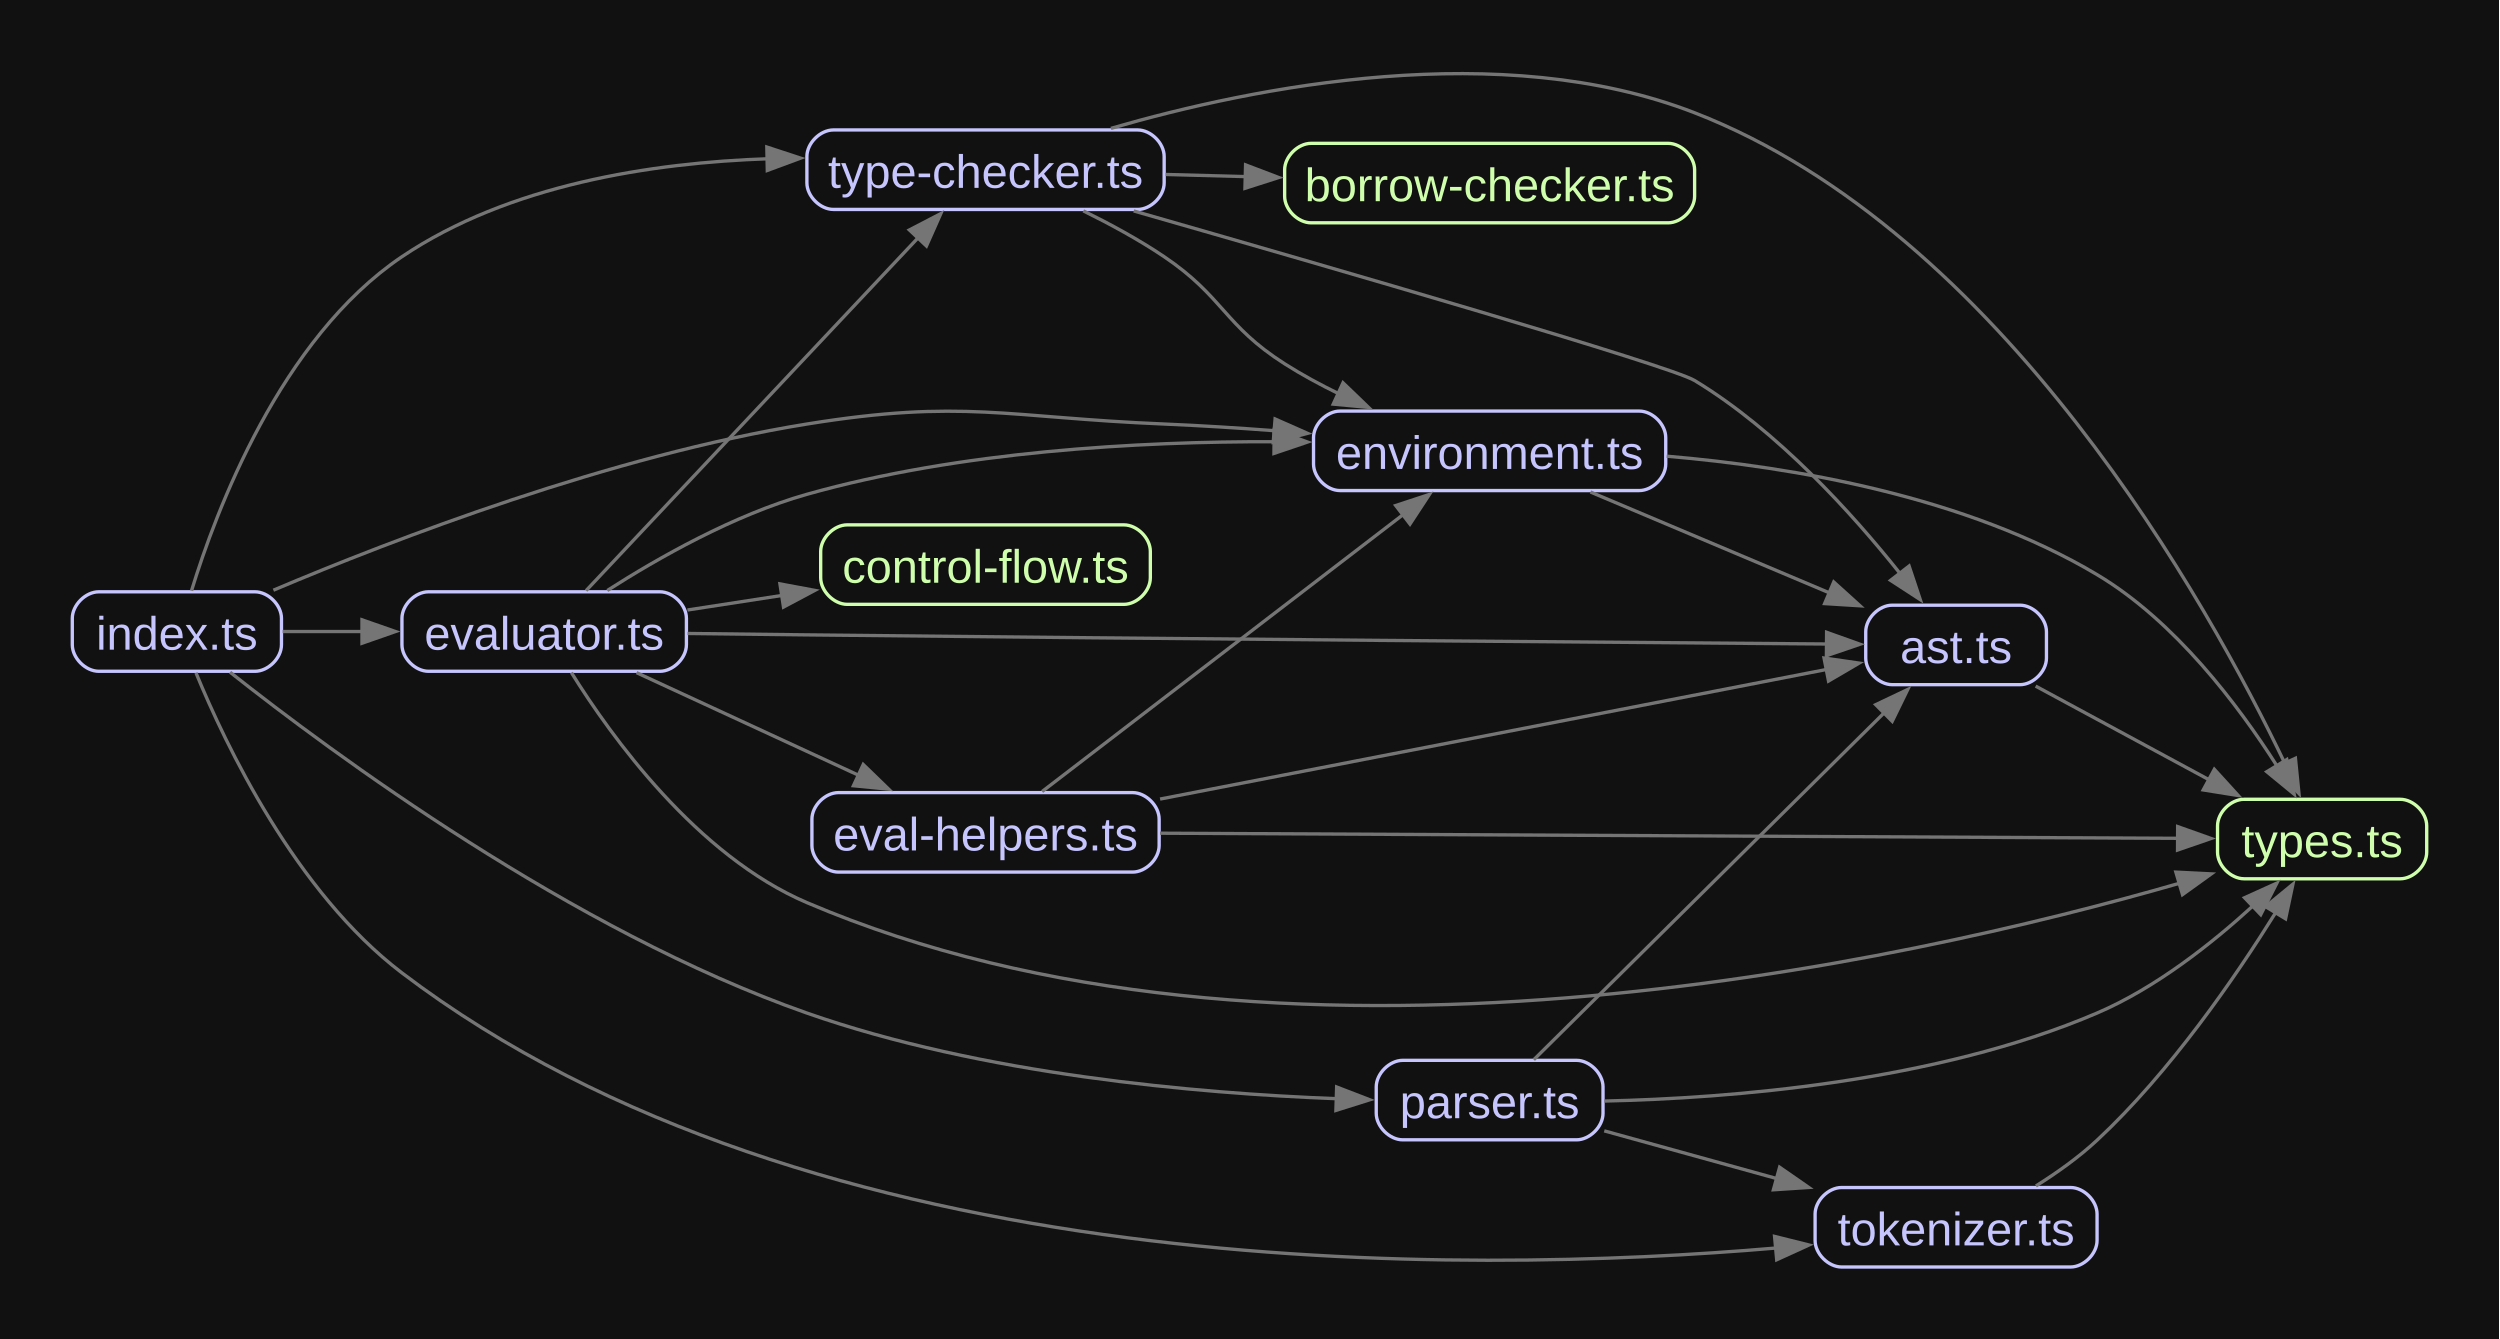
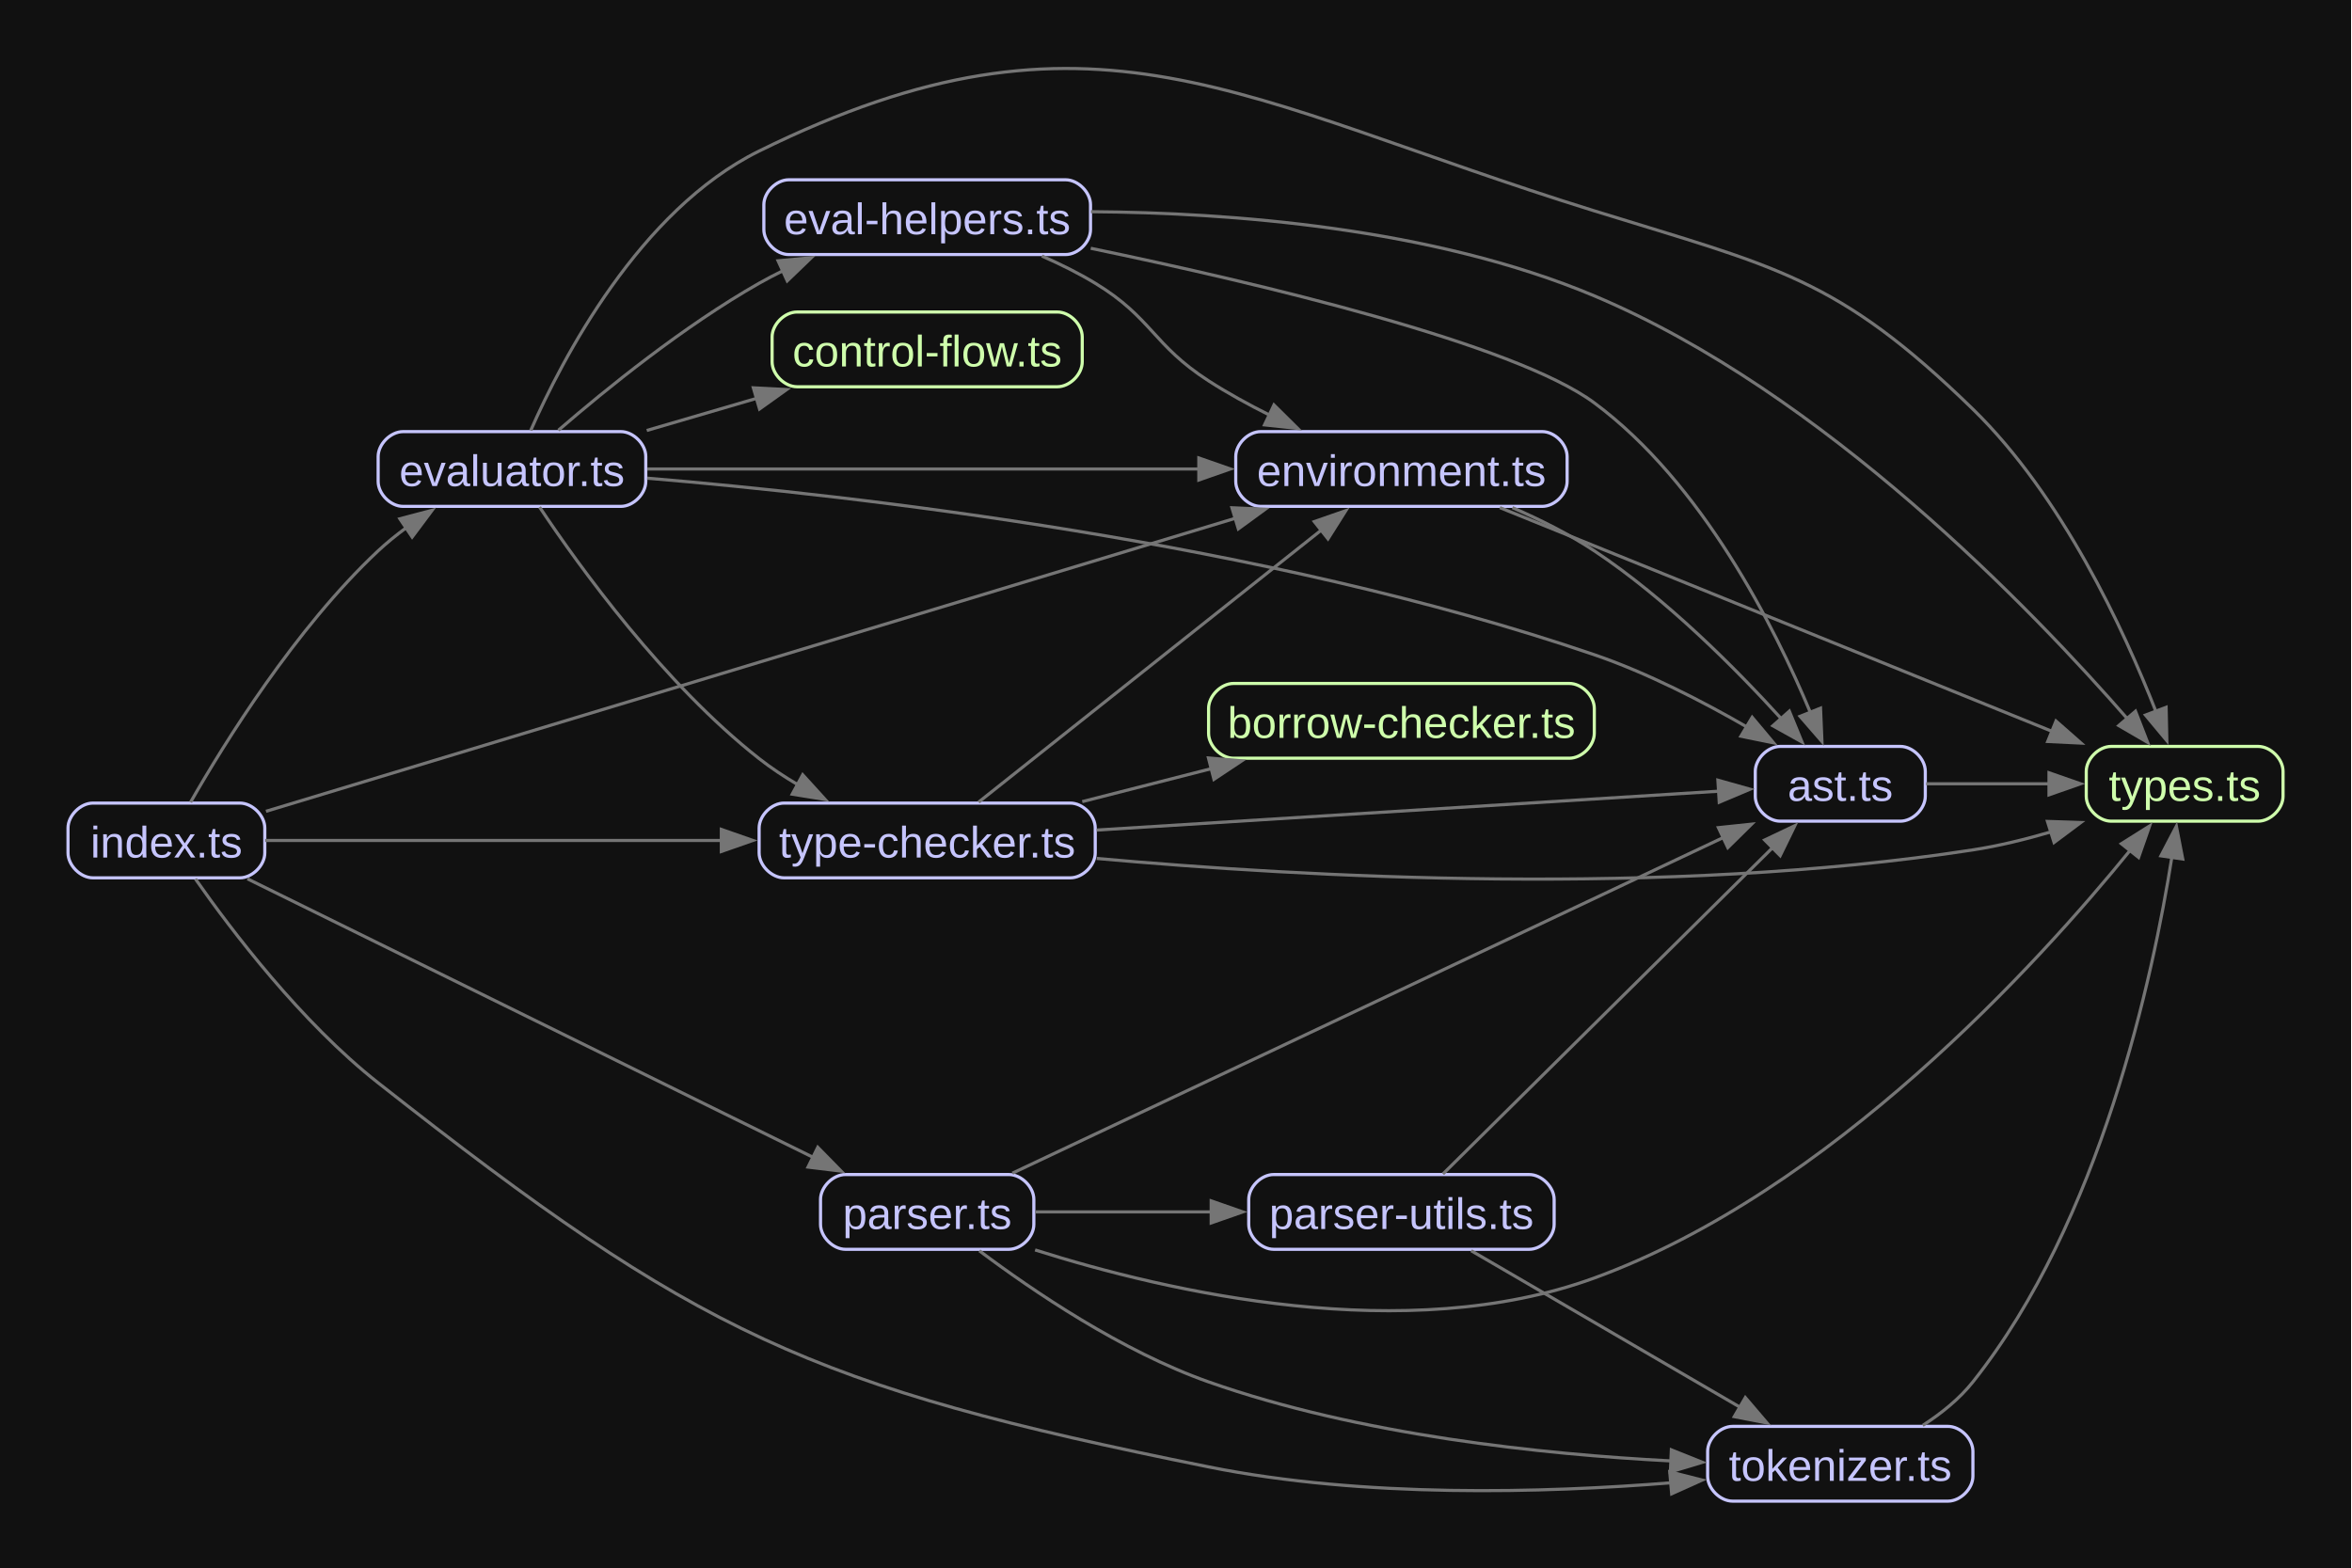
- <svg xmlns="http://www.w3.org/2000/svg" width="747pt" height="400pt" viewBox="0.00 0.00 747.00 400.00">
-   <g id="graph0" class="graph" transform="scale(1 1) rotate(0) translate(21.6 378.58)">
-     <polygon fill="#111111" stroke="none" points="-21.6,21.6 -21.6,-378.58 725.1,-378.58 725.1,21.6 -21.6,21.6" />
+ <svg xmlns="http://www.w3.org/2000/svg" width="747pt" height="498pt" viewBox="0.00 0.00 747.00 498.00">
+   <g id="graph0" class="graph" transform="scale(1 1) rotate(0) translate(21.6 476.86)">
+     <polygon fill="#111111" stroke="none" points="-21.6,21.6 -21.6,-476.86 725.1,-476.86 725.1,21.6 -21.6,21.6" />
    <g id="node1" class="node">
-       <path fill="none" stroke="#c6c5fe" d="M581.96,-197.75C581.96,-197.75 543.79,-197.75 543.79,-197.75 539.83,-197.75 535.88,-193.79 535.88,-189.83 535.88,-189.83 535.88,-181.92 535.88,-181.92 535.88,-177.96 539.83,-174 543.79,-174 543.79,-174 581.96,-174 581.96,-174 585.92,-174 589.88,-177.96 589.88,-181.92 589.88,-181.92 589.88,-189.83 589.88,-189.83 589.88,-193.79 585.92,-197.75 581.96,-197.75" />
-       <text xml:space="preserve" text-anchor="middle" x="562.88" y="-180.45" font-family="Arial" font-size="14.00" fill="#c6c5fe">ast.ts</text>
+       <path fill="none" stroke="#c6c5fe" d="M581.96,-239.75C581.96,-239.75 543.79,-239.75 543.79,-239.75 539.83,-239.75 535.88,-235.79 535.88,-231.83 535.88,-231.83 535.88,-223.92 535.88,-223.92 535.88,-219.96 539.83,-216 543.79,-216 543.79,-216 581.96,-216 581.96,-216 585.92,-216 589.88,-219.96 589.88,-223.92 589.88,-223.92 589.88,-231.83 589.88,-231.83 589.88,-235.79 585.92,-239.75 581.96,-239.75" />
+       <text xml:space="preserve" text-anchor="middle" x="562.88" y="-222.45" font-family="Arial" font-size="14.00" fill="#c6c5fe">ast.ts</text>
    </g>
    <g id="node2" class="node">
-       <path fill="none" stroke="#cfffac" d="M695.58,-139.75C695.58,-139.75 648.92,-139.75 648.92,-139.75 644.96,-139.75 641,-135.79 641,-131.83 641,-131.83 641,-123.92 641,-123.92 641,-119.96 644.96,-116 648.92,-116 648.92,-116 695.58,-116 695.58,-116 699.54,-116 703.5,-119.96 703.5,-123.92 703.5,-123.92 703.5,-131.83 703.5,-131.83 703.5,-135.79 699.54,-139.75 695.58,-139.75" />
-       <text xml:space="preserve" text-anchor="middle" x="672.25" y="-122.45" font-family="Arial" font-size="14.00" fill="#cfffac">types.ts</text>
+       <path fill="none" stroke="#cfffac" d="M695.58,-239.75C695.58,-239.75 648.92,-239.75 648.92,-239.75 644.96,-239.75 641,-235.79 641,-231.83 641,-231.83 641,-223.92 641,-223.92 641,-219.96 644.96,-216 648.92,-216 648.92,-216 695.58,-216 695.58,-216 699.54,-216 703.5,-219.96 703.5,-223.92 703.5,-223.92 703.5,-231.83 703.5,-231.83 703.5,-235.79 699.54,-239.75 695.58,-239.75" />
+       <text xml:space="preserve" text-anchor="middle" x="672.25" y="-222.45" font-family="Arial" font-size="14.00" fill="#cfffac">types.ts</text>
    </g>
    <g id="edge1" class="edge">
-       <path fill="none" stroke="#757575" d="M586.65,-173.57C601.74,-165.42 621.77,-154.6 638.55,-145.54" />
-       <polygon fill="#757575" stroke="#757575" points="640.04,-148.71 647.18,-140.88 636.72,-142.55 640.04,-148.71" />
+       <path fill="none" stroke="#757575" d="M590.14,-227.88C601.95,-227.88 616.19,-227.88 629.41,-227.88" />
+       <polygon fill="#757575" stroke="#757575" points="629.17,-231.38 639.17,-227.88 629.17,-224.38 629.17,-231.38" />
    </g>
    <g id="node3" class="node">
-       <path fill="none" stroke="#cfffac" d="M476.83,-335.75C476.83,-335.75 370.17,-335.75 370.17,-335.75 366.21,-335.75 362.25,-331.79 362.25,-327.83 362.25,-327.83 362.25,-319.92 362.25,-319.92 362.25,-315.96 366.21,-312 370.17,-312 370.17,-312 476.83,-312 476.83,-312 480.79,-312 484.75,-315.96 484.75,-319.92 484.75,-319.92 484.75,-327.83 484.75,-327.83 484.75,-331.79 480.79,-335.75 476.83,-335.75" />
-       <text xml:space="preserve" text-anchor="middle" x="423.5" y="-318.45" font-family="Arial" font-size="14.00" fill="#cfffac">borrow-checker.ts</text>
+       <path fill="none" stroke="#cfffac" d="M476.83,-259.75C476.83,-259.75 370.17,-259.75 370.17,-259.75 366.21,-259.75 362.25,-255.79 362.25,-251.83 362.25,-251.83 362.25,-243.92 362.25,-243.92 362.25,-239.96 366.21,-236 370.17,-236 370.17,-236 476.83,-236 476.83,-236 480.79,-236 484.75,-239.96 484.75,-243.92 484.75,-243.92 484.75,-251.83 484.75,-251.83 484.75,-255.79 480.79,-259.75 476.83,-259.75" />
+       <text xml:space="preserve" text-anchor="middle" x="423.5" y="-242.45" font-family="Arial" font-size="14.00" fill="#cfffac">borrow-checker.ts</text>
    </g>
    <g id="node4" class="node">
-       <path fill="none" stroke="#cfffac" d="M314.21,-221.75C314.21,-221.75 231.54,-221.75 231.54,-221.75 227.58,-221.75 223.62,-217.79 223.62,-213.83 223.62,-213.83 223.62,-205.92 223.62,-205.92 223.62,-201.96 227.58,-198 231.54,-198 231.54,-198 314.21,-198 314.21,-198 318.17,-198 322.12,-201.96 322.12,-205.92 322.12,-205.92 322.12,-213.83 322.12,-213.83 322.12,-217.79 318.17,-221.75 314.21,-221.75" />
-       <text xml:space="preserve" text-anchor="middle" x="272.88" y="-204.45" font-family="Arial" font-size="14.00" fill="#cfffac">control-flow.ts</text>
+       <path fill="none" stroke="#cfffac" d="M314.21,-377.75C314.21,-377.75 231.54,-377.75 231.54,-377.75 227.58,-377.75 223.62,-373.79 223.62,-369.83 223.62,-369.83 223.62,-361.92 223.62,-361.92 223.62,-357.96 227.58,-354 231.54,-354 231.54,-354 314.21,-354 314.21,-354 318.17,-354 322.12,-357.96 322.12,-361.92 322.12,-361.92 322.12,-369.83 322.12,-369.83 322.12,-373.79 318.17,-377.75 314.21,-377.75" />
+       <text xml:space="preserve" text-anchor="middle" x="272.88" y="-360.45" font-family="Arial" font-size="14.00" fill="#cfffac">control-flow.ts</text>
    </g>
    <g id="node5" class="node">
-       <path fill="none" stroke="#c6c5fe" d="M468.21,-255.75C468.21,-255.75 378.79,-255.75 378.79,-255.75 374.83,-255.75 370.88,-251.79 370.88,-247.83 370.88,-247.83 370.88,-239.92 370.88,-239.92 370.88,-235.96 374.83,-232 378.79,-232 378.79,-232 468.21,-232 468.21,-232 472.17,-232 476.12,-235.96 476.12,-239.92 476.12,-239.92 476.12,-247.83 476.12,-247.83 476.12,-251.79 472.17,-255.75 468.21,-255.75" />
-       <text xml:space="preserve" text-anchor="middle" x="423.5" y="-238.45" font-family="Arial" font-size="14.00" fill="#c6c5fe">environment.ts</text>
+       <path fill="none" stroke="#c6c5fe" d="M468.21,-339.75C468.21,-339.75 378.79,-339.75 378.79,-339.75 374.83,-339.75 370.88,-335.79 370.88,-331.83 370.88,-331.83 370.88,-323.92 370.88,-323.92 370.88,-319.96 374.83,-316 378.79,-316 378.79,-316 468.21,-316 468.21,-316 472.17,-316 476.12,-319.96 476.12,-323.92 476.12,-323.92 476.12,-331.83 476.12,-331.83 476.12,-335.79 472.17,-339.75 468.21,-339.75" />
+       <text xml:space="preserve" text-anchor="middle" x="423.5" y="-322.45" font-family="Arial" font-size="14.00" fill="#c6c5fe">environment.ts</text>
    </g>
    <g id="edge2" class="edge">
-       <path fill="none" stroke="#757575" d="M453.63,-231.57C474.48,-222.77 502.7,-210.86 525.1,-201.4" />
-       <polygon fill="#757575" stroke="#757575" points="526.32,-204.68 534.18,-197.57 523.6,-198.23 526.32,-204.68" />
+       <path fill="none" stroke="#757575" d="M458.75,-315.6C467.55,-311.79 476.78,-307.17 484.75,-301.88 507.58,-286.72 529.73,-264.43 544.39,-248.28" />
+       <polygon fill="#757575" stroke="#757575" points="546.7,-250.95 550.72,-241.15 541.46,-246.3 546.7,-250.95" />
    </g>
    <g id="edge3" class="edge">
-       <path fill="none" stroke="#757575" d="M476.39,-242.27C514.35,-239.04 565.85,-230.22 605,-206.88 628.26,-193.01 647.17,-167.94 658.74,-149.75" />
-       <polygon fill="#757575" stroke="#757575" points="661.7,-151.63 663.9,-141.27 655.72,-147.99 661.7,-151.63" />
+       <path fill="none" stroke="#757575" d="M454.76,-315.61C498.78,-297.77 580.64,-264.6 630.11,-244.55" />
+       <polygon fill="#757575" stroke="#757575" points="631.39,-247.81 639.34,-240.81 628.76,-241.32 631.39,-247.81" />
    </g>
    <g id="node6" class="node">
-       <path fill="none" stroke="#c6c5fe" d="M316.83,-141.75C316.83,-141.75 228.92,-141.75 228.92,-141.75 224.96,-141.75 221,-137.79 221,-133.83 221,-133.83 221,-125.92 221,-125.92 221,-121.96 224.96,-118 228.92,-118 228.92,-118 316.83,-118 316.83,-118 320.79,-118 324.75,-121.96 324.75,-125.92 324.75,-125.92 324.75,-133.83 324.75,-133.83 324.75,-137.79 320.79,-141.75 316.83,-141.75" />
-       <text xml:space="preserve" text-anchor="middle" x="272.88" y="-124.45" font-family="Arial" font-size="14.00" fill="#c6c5fe">eval-helpers.ts</text>
+       <path fill="none" stroke="#c6c5fe" d="M316.83,-419.75C316.83,-419.75 228.92,-419.75 228.92,-419.75 224.96,-419.75 221,-415.79 221,-411.83 221,-411.83 221,-403.92 221,-403.92 221,-399.96 224.96,-396 228.92,-396 228.92,-396 316.83,-396 316.83,-396 320.79,-396 324.75,-399.96 324.75,-403.92 324.75,-403.92 324.75,-411.83 324.75,-411.83 324.75,-415.79 320.79,-419.75 316.83,-419.75" />
+       <text xml:space="preserve" text-anchor="middle" x="272.88" y="-402.45" font-family="Arial" font-size="14.00" fill="#c6c5fe">eval-helpers.ts</text>
    </g>
    <g id="edge4" class="edge">
-       <path fill="none" stroke="#757575" d="M325.03,-139.82C382.17,-150.93 473.29,-168.65 524.25,-178.56" />
-       <polygon fill="#757575" stroke="#757575" points="523.42,-181.96 533.9,-180.44 524.76,-175.09 523.42,-181.96" />
+       <path fill="none" stroke="#757575" d="M324.83,-397.99C378.75,-386.78 459.48,-367.61 484.75,-348.88 519.07,-323.43 542.02,-277.77 553.43,-250.4" />
+       <polygon fill="#757575" stroke="#757575" points="556.6,-251.9 557.05,-241.31 550.1,-249.31 556.6,-251.9" />
    </g>
    <g id="edge6" class="edge">
-       <path fill="none" stroke="#757575" d="M325.01,-129.62C404.5,-129.22 556.18,-128.45 629.5,-128.09" />
-       <polygon fill="#757575" stroke="#757575" points="629.08,-131.59 639.06,-128.04 629.05,-124.59 629.08,-131.59" />
+       <path fill="none" stroke="#757575" d="M324.87,-409.61C368.87,-409.32 433.27,-404.54 484.75,-382.88 557.77,-352.14 624.22,-282.84 654.29,-248.27" />
+       <polygon fill="#757575" stroke="#757575" points="656.64,-250.92 660.48,-241.04 651.32,-246.37 656.64,-250.92" />
    </g>
    <g id="edge5" class="edge">
-       <path fill="none" stroke="#757575" d="M289.78,-142.07C315.7,-161.96 367.25,-201.49 397.91,-225.02" />
-       <polygon fill="#757575" stroke="#757575" points="395.44,-227.53 405.51,-230.84 399.7,-221.98 395.44,-227.53" />
+       <path fill="none" stroke="#757575" d="M309.3,-395.53C315.13,-392.98 320.98,-390.08 326.25,-386.88 344.29,-375.91 344.51,-367.32 362.25,-355.88 368.29,-351.98 374.97,-348.32 381.6,-345.01" />
+       <polygon fill="#757575" stroke="#757575" points="383.01,-348.22 390.54,-340.77 380.01,-341.89 383.01,-348.22" />
    </g>
    <g id="node7" class="node">
-       <path fill="none" stroke="#c6c5fe" d="M175.58,-201.75C175.58,-201.75 106.42,-201.75 106.42,-201.75 102.46,-201.75 98.5,-197.79 98.5,-193.83 98.5,-193.83 98.5,-185.92 98.5,-185.92 98.5,-181.96 102.46,-178 106.42,-178 106.42,-178 175.58,-178 175.58,-178 179.54,-178 183.5,-181.96 183.5,-185.92 183.5,-185.92 183.5,-193.83 183.5,-193.83 183.5,-197.79 179.54,-201.75 175.58,-201.75" />
-       <text xml:space="preserve" text-anchor="middle" x="141" y="-184.45" font-family="Arial" font-size="14.00" fill="#c6c5fe">evaluator.ts</text>
+       <path fill="none" stroke="#c6c5fe" d="M175.58,-339.75C175.58,-339.75 106.42,-339.75 106.42,-339.75 102.46,-339.75 98.5,-335.79 98.5,-331.83 98.5,-331.83 98.5,-323.92 98.5,-323.92 98.5,-319.96 102.46,-316 106.42,-316 106.42,-316 175.58,-316 175.58,-316 179.54,-316 183.5,-319.96 183.5,-323.92 183.5,-323.92 183.5,-331.83 183.5,-331.83 183.5,-335.79 179.54,-339.75 175.58,-339.75" />
+       <text xml:space="preserve" text-anchor="middle" x="141" y="-322.45" font-family="Arial" font-size="14.00" fill="#c6c5fe">evaluator.ts</text>
    </g>
    <g id="edge7" class="edge">
-       <path fill="none" stroke="#757575" d="M183.83,-189.3C195.39,-189.15 207.93,-189 219.5,-188.88 330.34,-187.67 461.37,-186.63 524.37,-186.15" />
-       <polygon fill="#757575" stroke="#757575" points="524.19,-189.65 534.16,-186.08 524.13,-182.65 524.19,-189.65" />
+       <path fill="none" stroke="#757575" d="M183.94,-324.96C249.62,-319.46 380.06,-304.68 484.75,-268.88 501.61,-263.11 519.24,-254 533.38,-245.83" />
+       <polygon fill="#757575" stroke="#757575" points="534.89,-249 541.7,-240.88 531.31,-242.99 534.89,-249" />
    </g>
    <g id="edge12" class="edge">
-       <path fill="none" stroke="#757575" d="M149.13,-177.6C160.94,-158.63 186.57,-122.94 219.5,-108.88 359.8,-48.94 547.46,-90.96 629.69,-114.68" />
-       <polygon fill="#757575" stroke="#757575" points="628.55,-117.99 639.13,-117.46 630.53,-111.27 628.55,-117.99" />
+       <path fill="none" stroke="#757575" d="M146.97,-340.14C156.88,-362.68 181.44,-410.11 219.5,-428.88 325.5,-481.15 371.87,-444.91 484.75,-409.88 542.37,-391.99 561.8,-388.99 605,-346.88 633.34,-319.25 652.94,-276.88 663.12,-250.86" />
+       <polygon fill="#757575" stroke="#757575" points="666.36,-252.17 666.59,-241.58 659.81,-249.71 666.36,-252.17" />
    </g>
    <g id="edge8" class="edge">
-       <path fill="none" stroke="#757575" d="M183.81,-196.31C192.87,-197.71 202.62,-199.21 212.22,-200.69" />
-       <polygon fill="#757575" stroke="#757575" points="211.45,-204.11 221.87,-202.17 212.51,-197.19 211.45,-204.11" />
+       <path fill="none" stroke="#757575" d="M183.81,-340.11C194.93,-343.36 207.1,-346.92 218.75,-350.33" />
+       <polygon fill="#757575" stroke="#757575" points="217.67,-353.66 228.25,-353.11 219.63,-346.94 217.67,-353.66" />
    </g>
    <g id="edge9" class="edge">
-       <path fill="none" stroke="#757575" d="M159.86,-202.14C175,-211.83 197.67,-224.71 219.5,-230.88 265.07,-243.75 318.59,-246.7 359.23,-246.6" />
-       <polygon fill="#757575" stroke="#757575" points="359.13,-250.1 369.09,-246.5 359.06,-243.1 359.13,-250.1" />
+       <path fill="none" stroke="#757575" d="M183.99,-327.88C230.41,-327.88 305.68,-327.88 359.25,-327.88" />
+       <polygon fill="#757575" stroke="#757575" points="359.15,-331.38 369.15,-327.88 359.15,-324.38 359.15,-331.38" />
    </g>
    <g id="edge10" class="edge">
-       <path fill="none" stroke="#757575" d="M168.6,-177.59C187.77,-168.73 213.89,-156.66 235.06,-146.88" />
-       <polygon fill="#757575" stroke="#757575" points="236.33,-150.15 243.94,-142.78 233.4,-143.8 236.33,-150.15" />
+       <path fill="none" stroke="#757575" d="M155.76,-340.19C170.66,-353.07 195.53,-373.27 219.5,-386.88 221.96,-388.27 224.53,-389.62 227.16,-390.91" />
+       <polygon fill="#757575" stroke="#757575" points="225.52,-394.01 236.07,-394.99 228.43,-387.64 225.52,-394.01" />
    </g>
    <g id="node8" class="node">
-       <path fill="none" stroke="#c6c5fe" d="M318.33,-339.75C318.33,-339.75 227.42,-339.75 227.42,-339.75 223.46,-339.75 219.5,-335.79 219.5,-331.83 219.5,-331.83 219.5,-323.92 219.5,-323.92 219.5,-319.96 223.46,-316 227.42,-316 227.42,-316 318.33,-316 318.33,-316 322.29,-316 326.25,-319.96 326.25,-323.92 326.25,-323.92 326.25,-331.83 326.25,-331.83 326.25,-335.79 322.29,-339.75 318.33,-339.75" />
-       <text xml:space="preserve" text-anchor="middle" x="272.88" y="-322.45" font-family="Arial" font-size="14.00" fill="#c6c5fe">type-checker.ts</text>
+       <path fill="none" stroke="#c6c5fe" d="M318.33,-221.75C318.33,-221.75 227.42,-221.75 227.42,-221.75 223.46,-221.75 219.5,-217.79 219.5,-213.83 219.5,-213.83 219.5,-205.92 219.5,-205.92 219.5,-201.96 223.46,-198 227.42,-198 227.42,-198 318.33,-198 318.33,-198 322.29,-198 326.25,-201.96 326.25,-205.92 326.25,-205.92 326.25,-213.83 326.25,-213.83 326.25,-217.79 322.29,-221.75 318.33,-221.75" />
+       <text xml:space="preserve" text-anchor="middle" x="272.88" y="-204.45" font-family="Arial" font-size="14.00" fill="#c6c5fe">type-checker.ts</text>
    </g>
    <g id="edge11" class="edge">
-       <path fill="none" stroke="#757575" d="M153.53,-202.12C175.92,-225.91 225.49,-278.59 252.84,-307.65" />
-       <polygon fill="#757575" stroke="#757575" points="250.12,-309.87 259.52,-314.75 255.22,-305.07 250.12,-309.87" />
-     </g>
-     <g id="edge22" class="edge">
-       <path fill="none" stroke="#757575" d="M317.15,-315.55C376.69,-298.5 477.41,-269.31 484.75,-264.88 509.52,-249.9 531.91,-225.09 546.1,-207.27" />
-       <polygon fill="#757575" stroke="#757575" points="548.84,-209.45 552.18,-199.4 543.3,-205.17 548.84,-209.45" />
+       <path fill="none" stroke="#757575" d="M149.77,-315.77C162.46,-296.75 189.28,-259.61 219.5,-235.88 223.27,-232.91 227.44,-230.16 231.72,-227.63" />
+       <polygon fill="#757575" stroke="#757575" points="233.34,-230.74 240.47,-222.9 230.01,-224.58 233.34,-230.74" />
    </g>
    <g id="edge25" class="edge">
-       <path fill="none" stroke="#757575" d="M310.34,-340.22C353.52,-352.74 426.89,-367.35 484.75,-344.88 576.7,-309.16 638.22,-198.28 661.19,-150.34" />
-       <polygon fill="#757575" stroke="#757575" points="664.27,-152.01 665.33,-141.46 657.93,-149.05 664.27,-152.01" />
+       <path fill="none" stroke="#757575" d="M326.7,-213.18C383.98,-216.76 473.95,-222.38 524.39,-225.53" />
+       <polygon fill="#757575" stroke="#757575" points="524.01,-229.02 534.21,-226.15 524.44,-222.03 524.01,-229.02" />
    </g>
-     <g id="edge23" class="edge">
-       <path fill="none" stroke="#757575" d="M326.69,-326.45C334.46,-326.24 342.57,-326.03 350.65,-325.81" />
-       <polygon fill="#757575" stroke="#757575" points="350.58,-329.31 360.48,-325.54 350.39,-322.31 350.58,-329.31" />
+     <g id="edge28" class="edge">
+       <path fill="none" stroke="#757575" d="M326.73,-204.16C392.41,-198.25 507.71,-191.82 605,-206.88 613.2,-208.14 621.77,-210.24 629.93,-212.64" />
+       <polygon fill="#757575" stroke="#757575" points="628.68,-215.92 639.27,-215.58 630.78,-209.24 628.68,-215.92" />
    </g>
-     <g id="edge24" class="edge">
-       <path fill="none" stroke="#757575" d="M302.1,-315.57C310.15,-311.61 318.76,-306.93 326.25,-301.88 343.99,-289.9 344.19,-281.37 362.25,-269.88 367.36,-266.62 372.94,-263.6 378.58,-260.86" />
-       <polygon fill="#757575" stroke="#757575" points="379.69,-264.2 387.32,-256.85 376.77,-257.83 379.69,-264.2" />
+     <g id="edge26" class="edge">
+       <path fill="none" stroke="#757575" d="M322.13,-222.21C335.3,-225.58 349.73,-229.27 363.44,-232.77" />
+       <polygon fill="#757575" stroke="#757575" points="362.21,-236.07 372.77,-235.16 363.95,-229.29 362.21,-236.07" />
+     </g>
+     <g id="edge27" class="edge">
+       <path fill="none" stroke="#757575" d="M289.22,-222.06C315.03,-242.55 367.33,-284.07 398.18,-308.57" />
+       <polygon fill="#757575" stroke="#757575" points="395.82,-311.16 405.83,-314.64 400.17,-305.68 395.82,-311.16" />
    </g>
    <g id="node9" class="node">
-       <path fill="none" stroke="#c6c5fe" d="M54.58,-201.75C54.58,-201.75 7.92,-201.75 7.92,-201.75 3.96,-201.75 0,-197.79 0,-193.83 0,-193.83 0,-185.92 0,-185.92 0,-181.96 3.96,-178 7.92,-178 7.92,-178 54.58,-178 54.58,-178 58.54,-178 62.5,-181.96 62.5,-185.92 62.5,-185.92 62.5,-193.83 62.5,-193.83 62.5,-197.79 58.54,-201.75 54.58,-201.75" />
-       <text xml:space="preserve" text-anchor="middle" x="31.25" y="-184.45" font-family="Arial" font-size="14.00" fill="#c6c5fe">index.ts</text>
+       <path fill="none" stroke="#c6c5fe" d="M54.58,-221.75C54.58,-221.75 7.92,-221.75 7.92,-221.75 3.96,-221.75 0,-217.79 0,-213.83 0,-213.83 0,-205.92 0,-205.92 0,-201.96 3.96,-198 7.92,-198 7.92,-198 54.58,-198 54.58,-198 58.54,-198 62.5,-201.96 62.5,-205.92 62.5,-205.92 62.5,-213.83 62.5,-213.83 62.5,-217.79 58.54,-221.75 54.58,-221.75" />
+       <text xml:space="preserve" text-anchor="middle" x="31.25" y="-204.45" font-family="Arial" font-size="14.00" fill="#c6c5fe">index.ts</text>
    </g>
    <g id="edge13" class="edge">
-       <path fill="none" stroke="#757575" d="M60.09,-202.23C96.06,-217.45 161.01,-242.44 219.5,-251.88 266.34,-259.43 278.85,-253.84 326.25,-251.88 336.94,-251.43 348.29,-250.71 359.29,-249.88" />
-       <polygon fill="#757575" stroke="#757575" points="359.4,-253.38 369.09,-249.1 358.84,-246.41 359.4,-253.38" />
+       <path fill="none" stroke="#757575" d="M62.87,-219.13C129.53,-239.29 288.37,-287.32 370.83,-312.25" />
+       <polygon fill="#757575" stroke="#757575" points="369.67,-315.56 380.25,-315.1 371.7,-308.86 369.67,-315.56" />
    </g>
    <g id="edge14" class="edge">
-       <path fill="none" stroke="#757575" d="M62.84,-189.88C70.28,-189.88 78.46,-189.88 86.62,-189.88" />
-       <polygon fill="#757575" stroke="#757575" points="86.56,-193.38 96.56,-189.88 86.56,-186.38 86.56,-193.38" />
+       <path fill="none" stroke="#757575" d="M38.93,-222.04C49.66,-240.81 72.22,-277.24 98.5,-301.88 101.23,-304.43 104.25,-306.88 107.37,-309.18" />
+       <polygon fill="#757575" stroke="#757575" points="105.39,-312.06 115.64,-314.75 109.3,-306.26 105.39,-312.06" />
    </g>
    <g id="edge17" class="edge">
-       <path fill="none" stroke="#757575" d="M35.63,-202.09C42.85,-225.7 62.15,-277.39 98.5,-301.88 130.39,-323.35 173.03,-329.97 208.04,-331.15" />
-       <polygon fill="#757575" stroke="#757575" points="207.53,-334.64 217.6,-331.33 207.67,-327.65 207.53,-334.64" />
+       <path fill="none" stroke="#757575" d="M62.6,-209.88C98.9,-209.88 160.65,-209.88 207.7,-209.88" />
+       <polygon fill="#757575" stroke="#757575" points="207.5,-213.38 217.5,-209.88 207.5,-206.38 207.5,-213.38" />
    </g>
    <g id="node10" class="node">
-       <path fill="none" stroke="#c6c5fe" d="M449.46,-61.75C449.46,-61.75 397.54,-61.75 397.54,-61.75 393.58,-61.75 389.62,-57.79 389.62,-53.83 389.62,-53.83 389.62,-45.92 389.62,-45.92 389.62,-41.96 393.58,-38 397.54,-38 397.54,-38 449.46,-38 449.46,-38 453.42,-38 457.38,-41.96 457.38,-45.92 457.38,-45.92 457.38,-53.83 457.38,-53.83 457.38,-57.79 453.42,-61.75 449.46,-61.75" />
-       <text xml:space="preserve" text-anchor="middle" x="423.5" y="-44.45" font-family="Arial" font-size="14.00" fill="#c6c5fe">parser.ts</text>
+       <path fill="none" stroke="#c6c5fe" d="M298.83,-103.75C298.83,-103.75 246.92,-103.75 246.92,-103.75 242.96,-103.75 239,-99.79 239,-95.83 239,-95.83 239,-87.92 239,-87.92 239,-83.96 242.96,-80 246.92,-80 246.92,-80 298.83,-80 298.83,-80 302.79,-80 306.75,-83.96 306.75,-87.92 306.75,-87.92 306.75,-95.83 306.75,-95.83 306.75,-99.79 302.79,-103.75 298.83,-103.75" />
+       <text xml:space="preserve" text-anchor="middle" x="272.88" y="-86.45" font-family="Arial" font-size="14.00" fill="#c6c5fe">parser.ts</text>
    </g>
    <g id="edge15" class="edge">
-       <path fill="none" stroke="#757575" d="M47.15,-177.72C77.48,-153.72 149.46,-100.42 219.5,-75.88 271.8,-57.54 335.72,-51.9 377.69,-50.29" />
-       <polygon fill="#757575" stroke="#757575" points="377.79,-53.78 387.67,-49.97 377.57,-46.79 377.79,-53.78" />
+       <path fill="none" stroke="#757575" d="M56.99,-197.69C99.77,-176.63 187.68,-133.34 236.76,-109.16" />
+       <polygon fill="#757575" stroke="#757575" points="238.13,-112.4 245.55,-104.84 235.03,-106.12 238.13,-112.4" />
    </g>
    <g id="node11" class="node">
      <path fill="none" stroke="#c6c5fe" d="M597.08,-23.75C597.08,-23.75 528.67,-23.75 528.67,-23.75 524.71,-23.75 520.75,-19.79 520.75,-15.83 520.75,-15.83 520.75,-7.92 520.75,-7.92 520.75,-3.96 524.71,0 528.67,0 528.67,0 597.08,0 597.08,0 601.04,0 605,-3.96 605,-7.92 605,-7.92 605,-15.83 605,-15.83 605,-19.79 601.04,-23.75 597.08,-23.75" />
      <text xml:space="preserve" text-anchor="middle" x="562.88" y="-6.45" font-family="Arial" font-size="14.00" fill="#c6c5fe">tokenizer.ts</text>
    </g>
    <g id="edge16" class="edge">
-       <path fill="none" stroke="#757575" d="M36.96,-177.53C45.75,-156.11 66.72,-112.01 98.5,-87.88 221.46,5.51 416.11,2.31 509.07,-5.67" />
-       <polygon fill="#757575" stroke="#757575" points="508.64,-9.14 518.92,-6.57 509.28,-2.17 508.64,-9.14" />
+       <path fill="none" stroke="#757575" d="M40.47,-197.64C51.94,-181.27 74.11,-152.07 98.5,-132.88 199.98,-52.98 235.64,-36.4 362.25,-10.88 411.37,-0.97 468.67,-2.57 509.25,-5.84" />
+       <polygon fill="#757575" stroke="#757575" points="508.72,-9.31 518.99,-6.69 509.33,-2.34 508.72,-9.31" />
+     </g>
+     <g id="edge20" class="edge">
+       <path fill="none" stroke="#757575" d="M299.94,-104.18C351.56,-128.56 466.88,-183.01 525.76,-210.82" />
+       <polygon fill="#757575" stroke="#757575" points="524.17,-213.94 534.71,-215.05 527.16,-207.61 524.17,-213.94" />
+     </g>
+     <g id="edge23" class="edge">
+       <path fill="none" stroke="#757575" d="M307.15,-79.8C349.68,-66.32 424.96,-49.06 484.75,-70.88 559.94,-98.31 625.81,-170.88 655.1,-206.93" />
+       <polygon fill="#757575" stroke="#757575" points="652.15,-208.84 661.12,-214.48 657.62,-204.48 652.15,-208.84" />
+     </g>
+     <g id="edge22" class="edge">
+       <path fill="none" stroke="#757575" d="M289.45,-79.53C306.34,-66.85 334.61,-47.62 362.25,-37.88 410.2,-20.97 468.12,-14.88 509.19,-12.77" />
+       <polygon fill="#757575" stroke="#757575" points="509.23,-16.28 519.06,-12.34 508.92,-9.28 509.23,-16.28" />
+     </g>
+     <g id="node12" class="node">
+       <path fill="none" stroke="#c6c5fe" d="M464.08,-103.75C464.08,-103.75 382.92,-103.75 382.92,-103.75 378.96,-103.75 375,-99.79 375,-95.83 375,-95.83 375,-87.92 375,-87.92 375,-83.96 378.96,-80 382.92,-80 382.92,-80 464.08,-80 464.08,-80 468.04,-80 472,-83.96 472,-87.92 472,-87.92 472,-95.83 472,-95.83 472,-99.79 468.04,-103.75 464.08,-103.75" />
+       <text xml:space="preserve" text-anchor="middle" x="423.5" y="-86.45" font-family="Arial" font-size="14.00" fill="#c6c5fe">parser-utils.ts</text>
+     </g>
+     <g id="edge21" class="edge">
+       <path fill="none" stroke="#757575" d="M307.23,-91.88C323.75,-91.88 344.2,-91.88 363.26,-91.88" />
+       <polygon fill="#757575" stroke="#757575" points="363.08,-95.38 373.08,-91.88 363.08,-88.38 363.08,-95.38" />
+     </g>
+     <g id="edge24" class="edge">
+       <path fill="none" stroke="#757575" d="M589.07,-24.06C594.92,-27.83 600.69,-32.45 605,-37.88 645.58,-88.97 662.21,-166.65 668.24,-204.92" />
+       <polygon fill="#757575" stroke="#757575" points="664.71,-204.99 669.62,-214.38 671.64,-203.98 664.71,-204.99" />
    </g>
    <g id="edge18" class="edge">
-       <path fill="none" stroke="#757575" d="M436.69,-61.94C460.36,-85.37 512.74,-137.23 541.68,-165.88" />
-       <polygon fill="#757575" stroke="#757575" points="538.87,-168.02 548.44,-172.57 543.79,-163.05 538.87,-168.02" />
-     </g>
-     <g id="edge20" class="edge">
-       <path fill="none" stroke="#757575" d="M457.82,-49.59C495.13,-50.41 556.68,-55.2 605,-75.88 622.52,-83.37 639.38,-96.72 651.7,-108.01" />
-       <polygon fill="#757575" stroke="#757575" points="649.08,-110.34 658.73,-114.71 653.91,-105.28 649.08,-110.34" />
+       <path fill="none" stroke="#757575" d="M436.69,-103.94C460.36,-127.37 512.74,-179.23 541.68,-207.88" />
+       <polygon fill="#757575" stroke="#757575" points="538.87,-210.02 548.44,-214.57 543.79,-205.05 538.87,-210.02" />
    </g>
    <g id="edge19" class="edge">
-       <path fill="none" stroke="#757575" d="M457.75,-40.68C473.34,-36.37 492.28,-31.13 509.7,-26.31" />
-       <polygon fill="#757575" stroke="#757575" points="510.15,-29.81 518.86,-23.77 508.29,-23.07 510.15,-29.81" />
-     </g>
-     <g id="edge21" class="edge">
-       <path fill="none" stroke="#757575" d="M586.74,-24.22C593,-28.15 599.56,-32.81 605,-37.88 626.8,-58.18 646.28,-86.51 658.39,-105.93" />
-       <polygon fill="#757575" stroke="#757575" points="655.35,-107.67 663.53,-114.4 661.33,-104.04 655.35,-107.67" />
+       <path fill="none" stroke="#757575" d="M445.66,-79.55C468.52,-66.24 505.15,-44.91 531.17,-29.76" />
+       <polygon fill="#757575" stroke="#757575" points="532.72,-32.9 539.6,-24.84 529.2,-26.85 532.72,-32.9" />
    </g>
  </g>
</svg>
